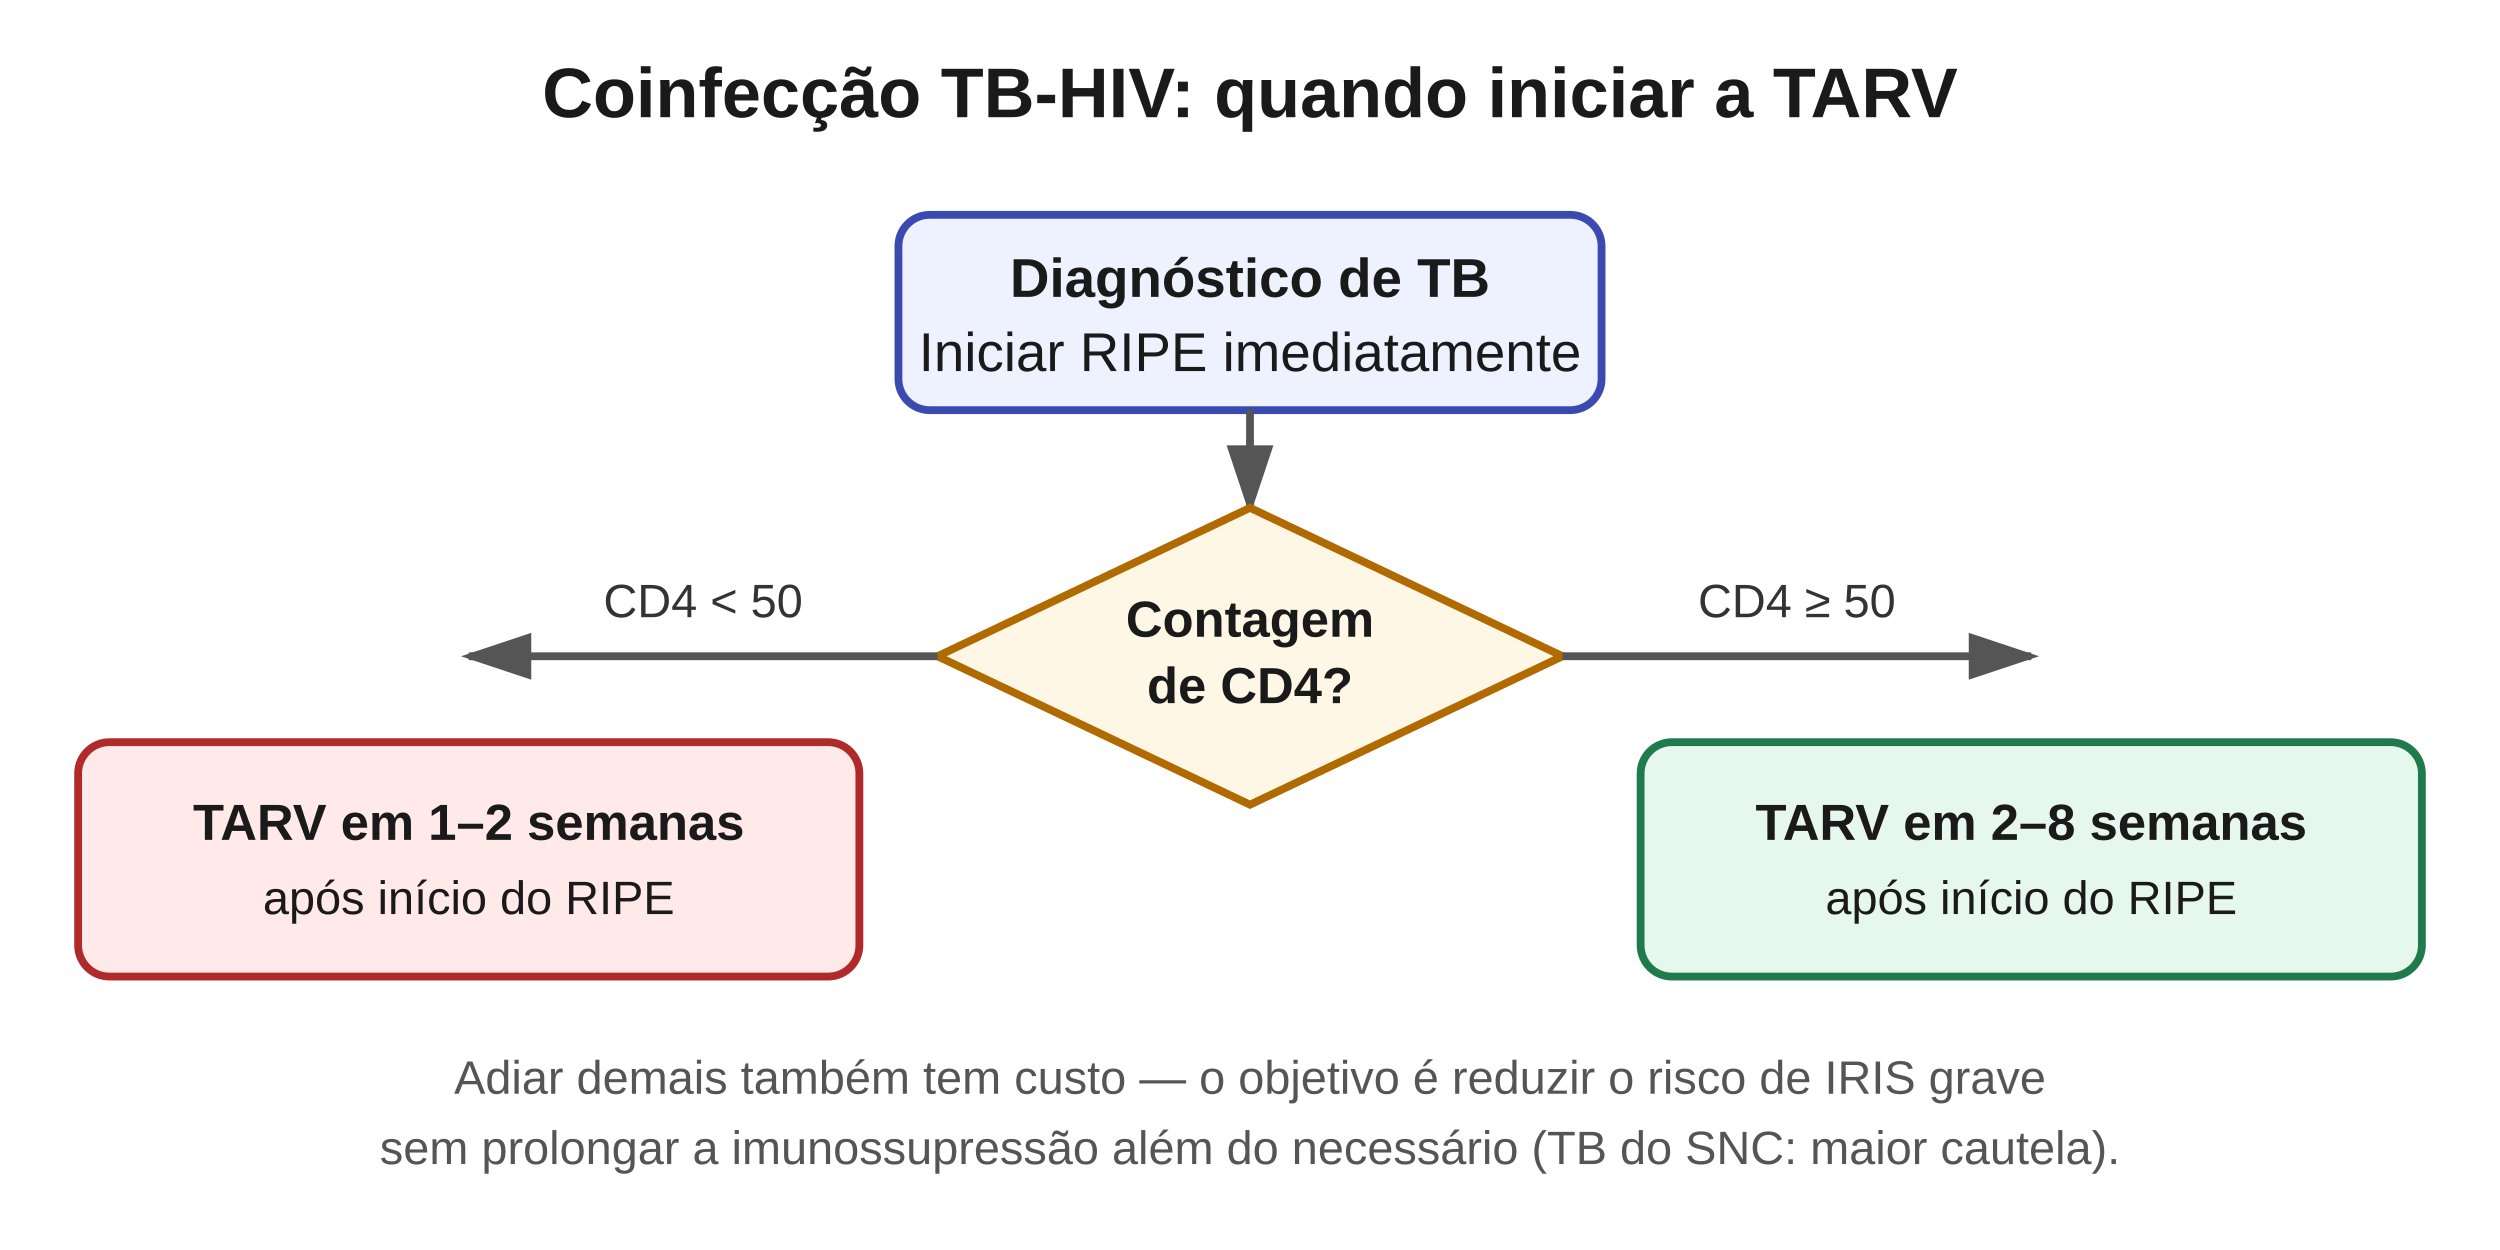
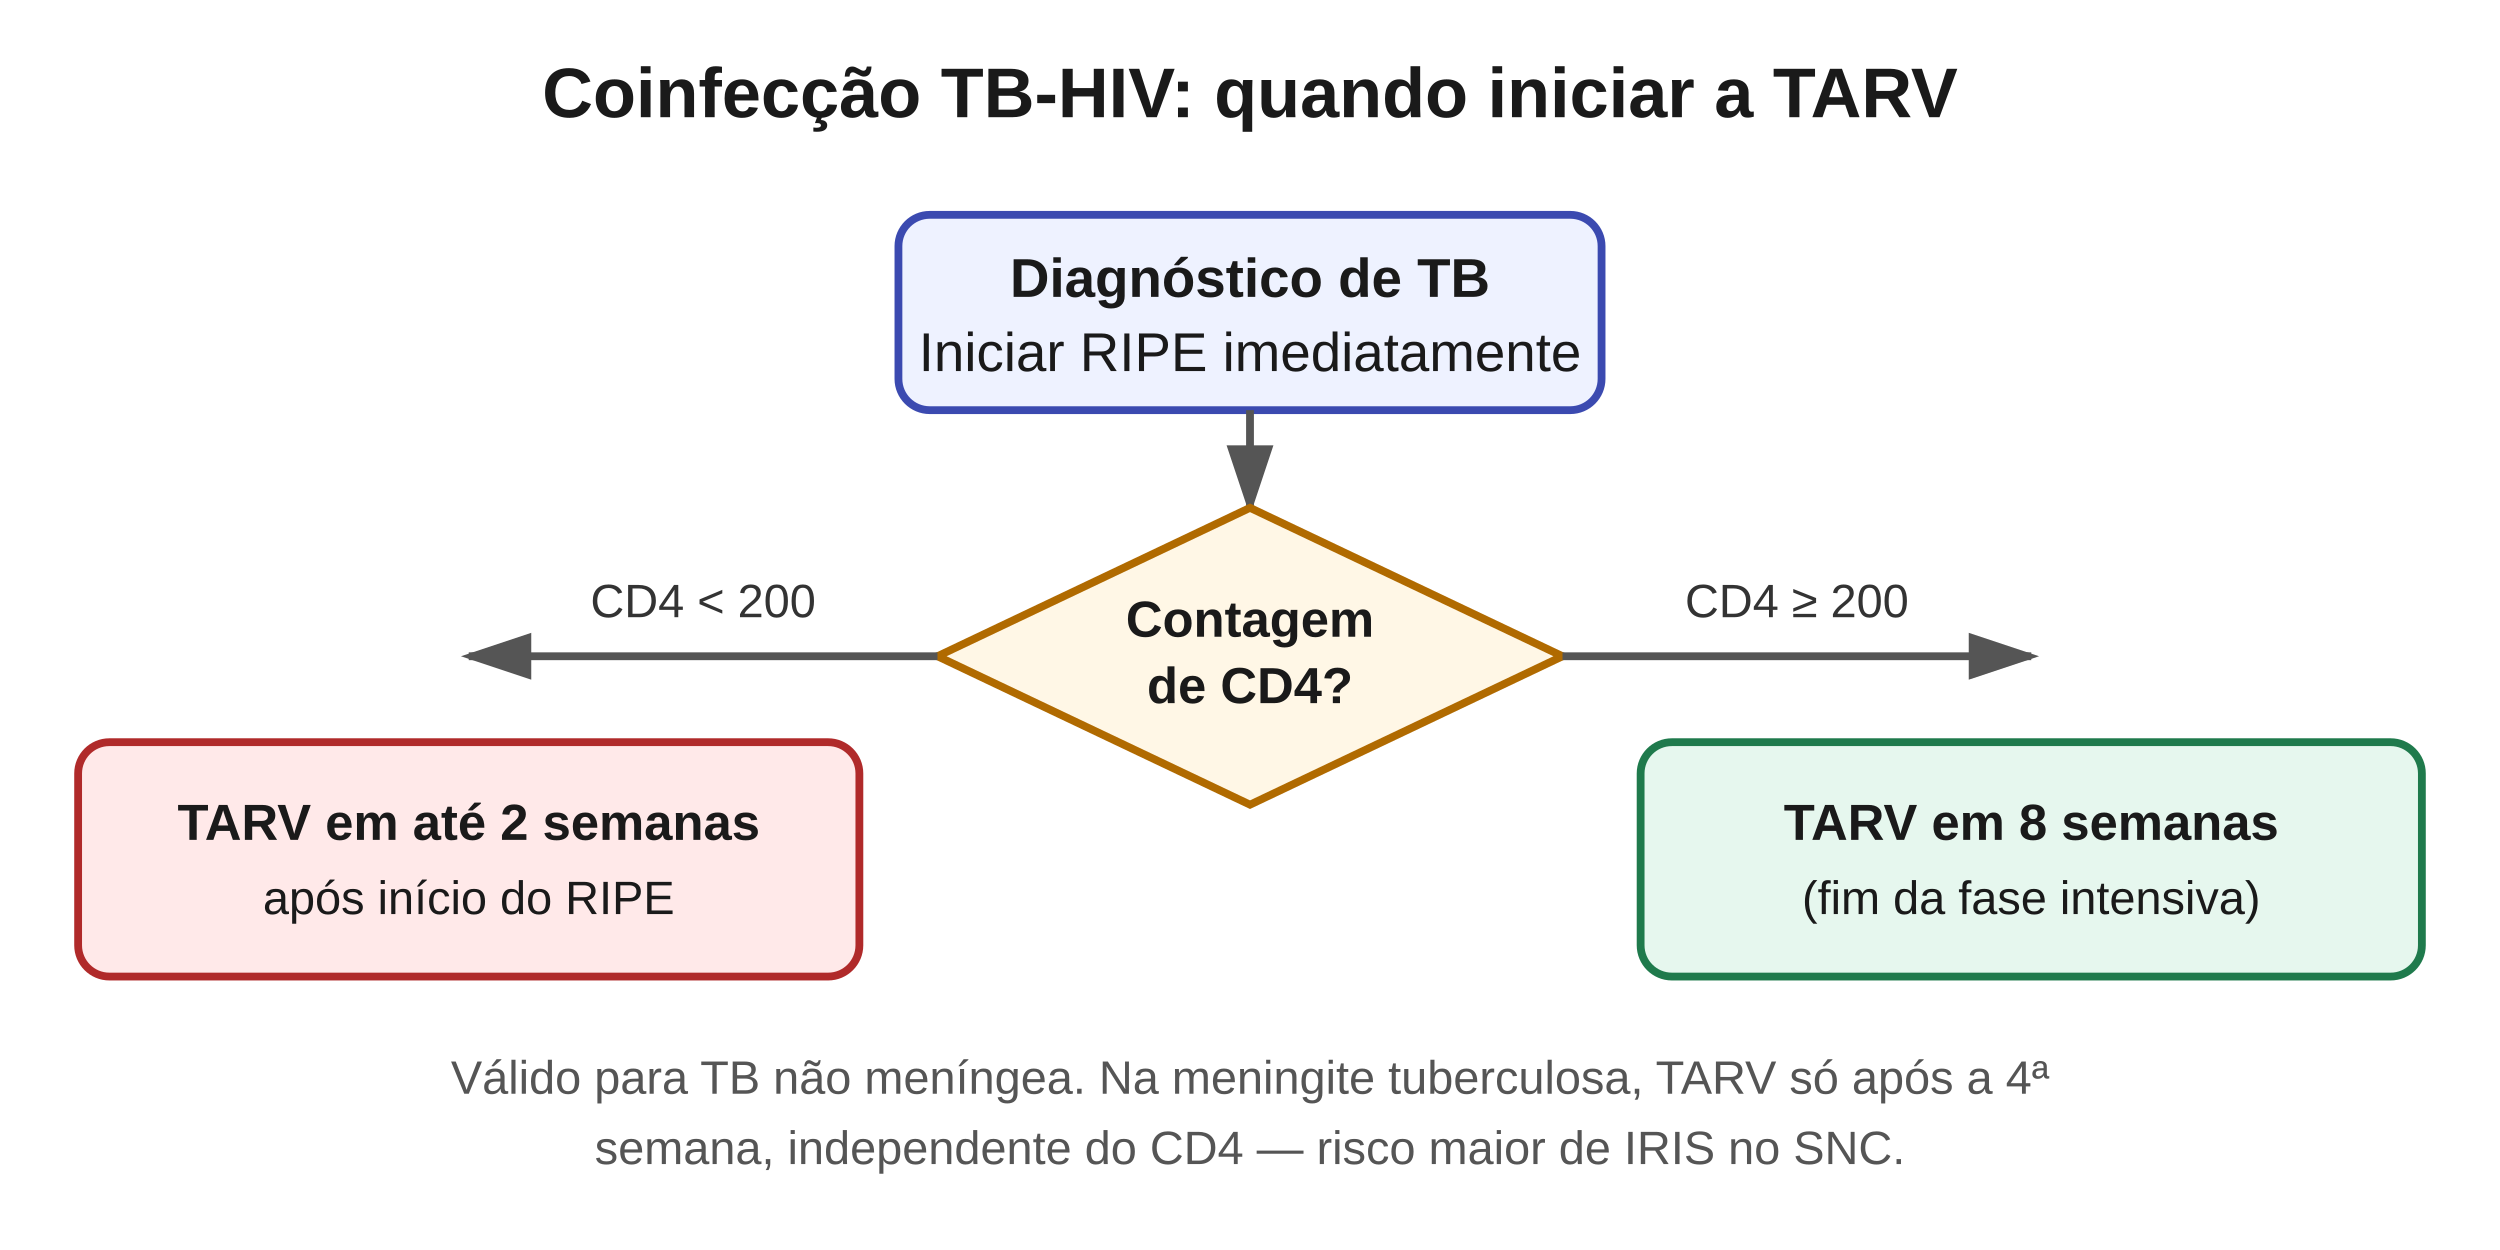
<svg xmlns="http://www.w3.org/2000/svg" viewBox="0 0 640 320" width="640" height="320" font-family="Arial, Helvetica, sans-serif">
  <rect x="0" y="0" width="640" height="320" fill="#ffffff" />
  <text x="320" y="30" text-anchor="middle" font-size="18" font-weight="bold" fill="#1a1a1a">Coinfecção TB-HIV: quando iniciar a TARV</text>
  <rect x="230" y="55" width="180" height="50" rx="8" fill="#eef2ff" stroke="#3b4ab0" stroke-width="2" />
  <text x="320" y="76" text-anchor="middle" font-size="14" font-weight="bold" fill="#1a1a1a">Diagnóstico de TB</text>
  <text x="320" y="95" text-anchor="middle" font-size="14" fill="#1a1a1a">Iniciar RIPE imediatamente</text>
  <line x1="320" y1="105" x2="320" y2="130" stroke="#555555" stroke-width="2" marker-end="url(#arrow)" />
  <polygon points="320,130 400,168 320,206 240,168" fill="#fff7e6" stroke="#b06a00" stroke-width="2" />
  <text x="320" y="163" text-anchor="middle" font-size="13" font-weight="bold" fill="#1a1a1a">Contagem</text>
  <text x="320" y="180" text-anchor="middle" font-size="13" font-weight="bold" fill="#1a1a1a">de CD4?</text>
  <line x1="240" y1="168" x2="120" y2="168" stroke="#555555" stroke-width="2" marker-end="url(#arrow)" />
-   <text x="180" y="158" text-anchor="middle" font-size="12" fill="#333333">CD4 &lt; 50</text>
+   <text x="180" y="158" text-anchor="middle" font-size="12" fill="#333333">CD4 &lt; 200</text>
  <rect x="20" y="190" width="200" height="60" rx="8" fill="#ffe9e9" stroke="#b02a2a" stroke-width="2" />
-   <text x="120" y="215" text-anchor="middle" font-size="13" font-weight="bold" fill="#1a1a1a">TARV em 1–2 semanas</text>
+   <text x="120" y="215" text-anchor="middle" font-size="13" font-weight="bold" fill="#1a1a1a">TARV em até 2 semanas</text>
  <text x="120" y="234" text-anchor="middle" font-size="12" fill="#1a1a1a">após início do RIPE</text>
  <line x1="400" y1="168" x2="520" y2="168" stroke="#555555" stroke-width="2" marker-end="url(#arrow)" />
-   <text x="460" y="158" text-anchor="middle" font-size="12" fill="#333333">CD4 ≥ 50</text>
+   <text x="460" y="158" text-anchor="middle" font-size="12" fill="#333333">CD4 ≥ 200</text>
  <rect x="420" y="190" width="200" height="60" rx="8" fill="#e6f7ee" stroke="#1f7a4c" stroke-width="2" />
-   <text x="520" y="215" text-anchor="middle" font-size="13" font-weight="bold" fill="#1a1a1a">TARV em 2–8 semanas</text>
-   <text x="520" y="234" text-anchor="middle" font-size="12" fill="#1a1a1a">após início do RIPE</text>
-   <text x="320" y="280" text-anchor="middle" font-size="12" fill="#555555">Adiar demais também tem custo — o objetivo é reduzir o risco de IRIS grave</text>
-   <text x="320" y="298" text-anchor="middle" font-size="12" fill="#555555">sem prolongar a imunossupressão além do necessário (TB do SNC: maior cautela).</text>
+   <text x="520" y="215" text-anchor="middle" font-size="13" font-weight="bold" fill="#1a1a1a">TARV em 8 semanas</text>
+   <text x="520" y="234" text-anchor="middle" font-size="12" fill="#1a1a1a">(fim da fase intensiva)</text>
+   <text x="320" y="280" text-anchor="middle" font-size="12" fill="#555555">Válido para TB não meníngea. Na meningite tuberculosa, TARV só após a 4ª</text>
+   <text x="320" y="298" text-anchor="middle" font-size="12" fill="#555555">semana, independente do CD4 — risco maior de IRIS no SNC.</text>
  <defs>
    <marker id="arrow" markerWidth="10" markerHeight="10" refX="8" refY="3" orient="auto" markerUnits="strokeWidth">
      <path d="M0,0 L0,6 L9,3 z" fill="#555555" />
    </marker>
  </defs>
</svg>
